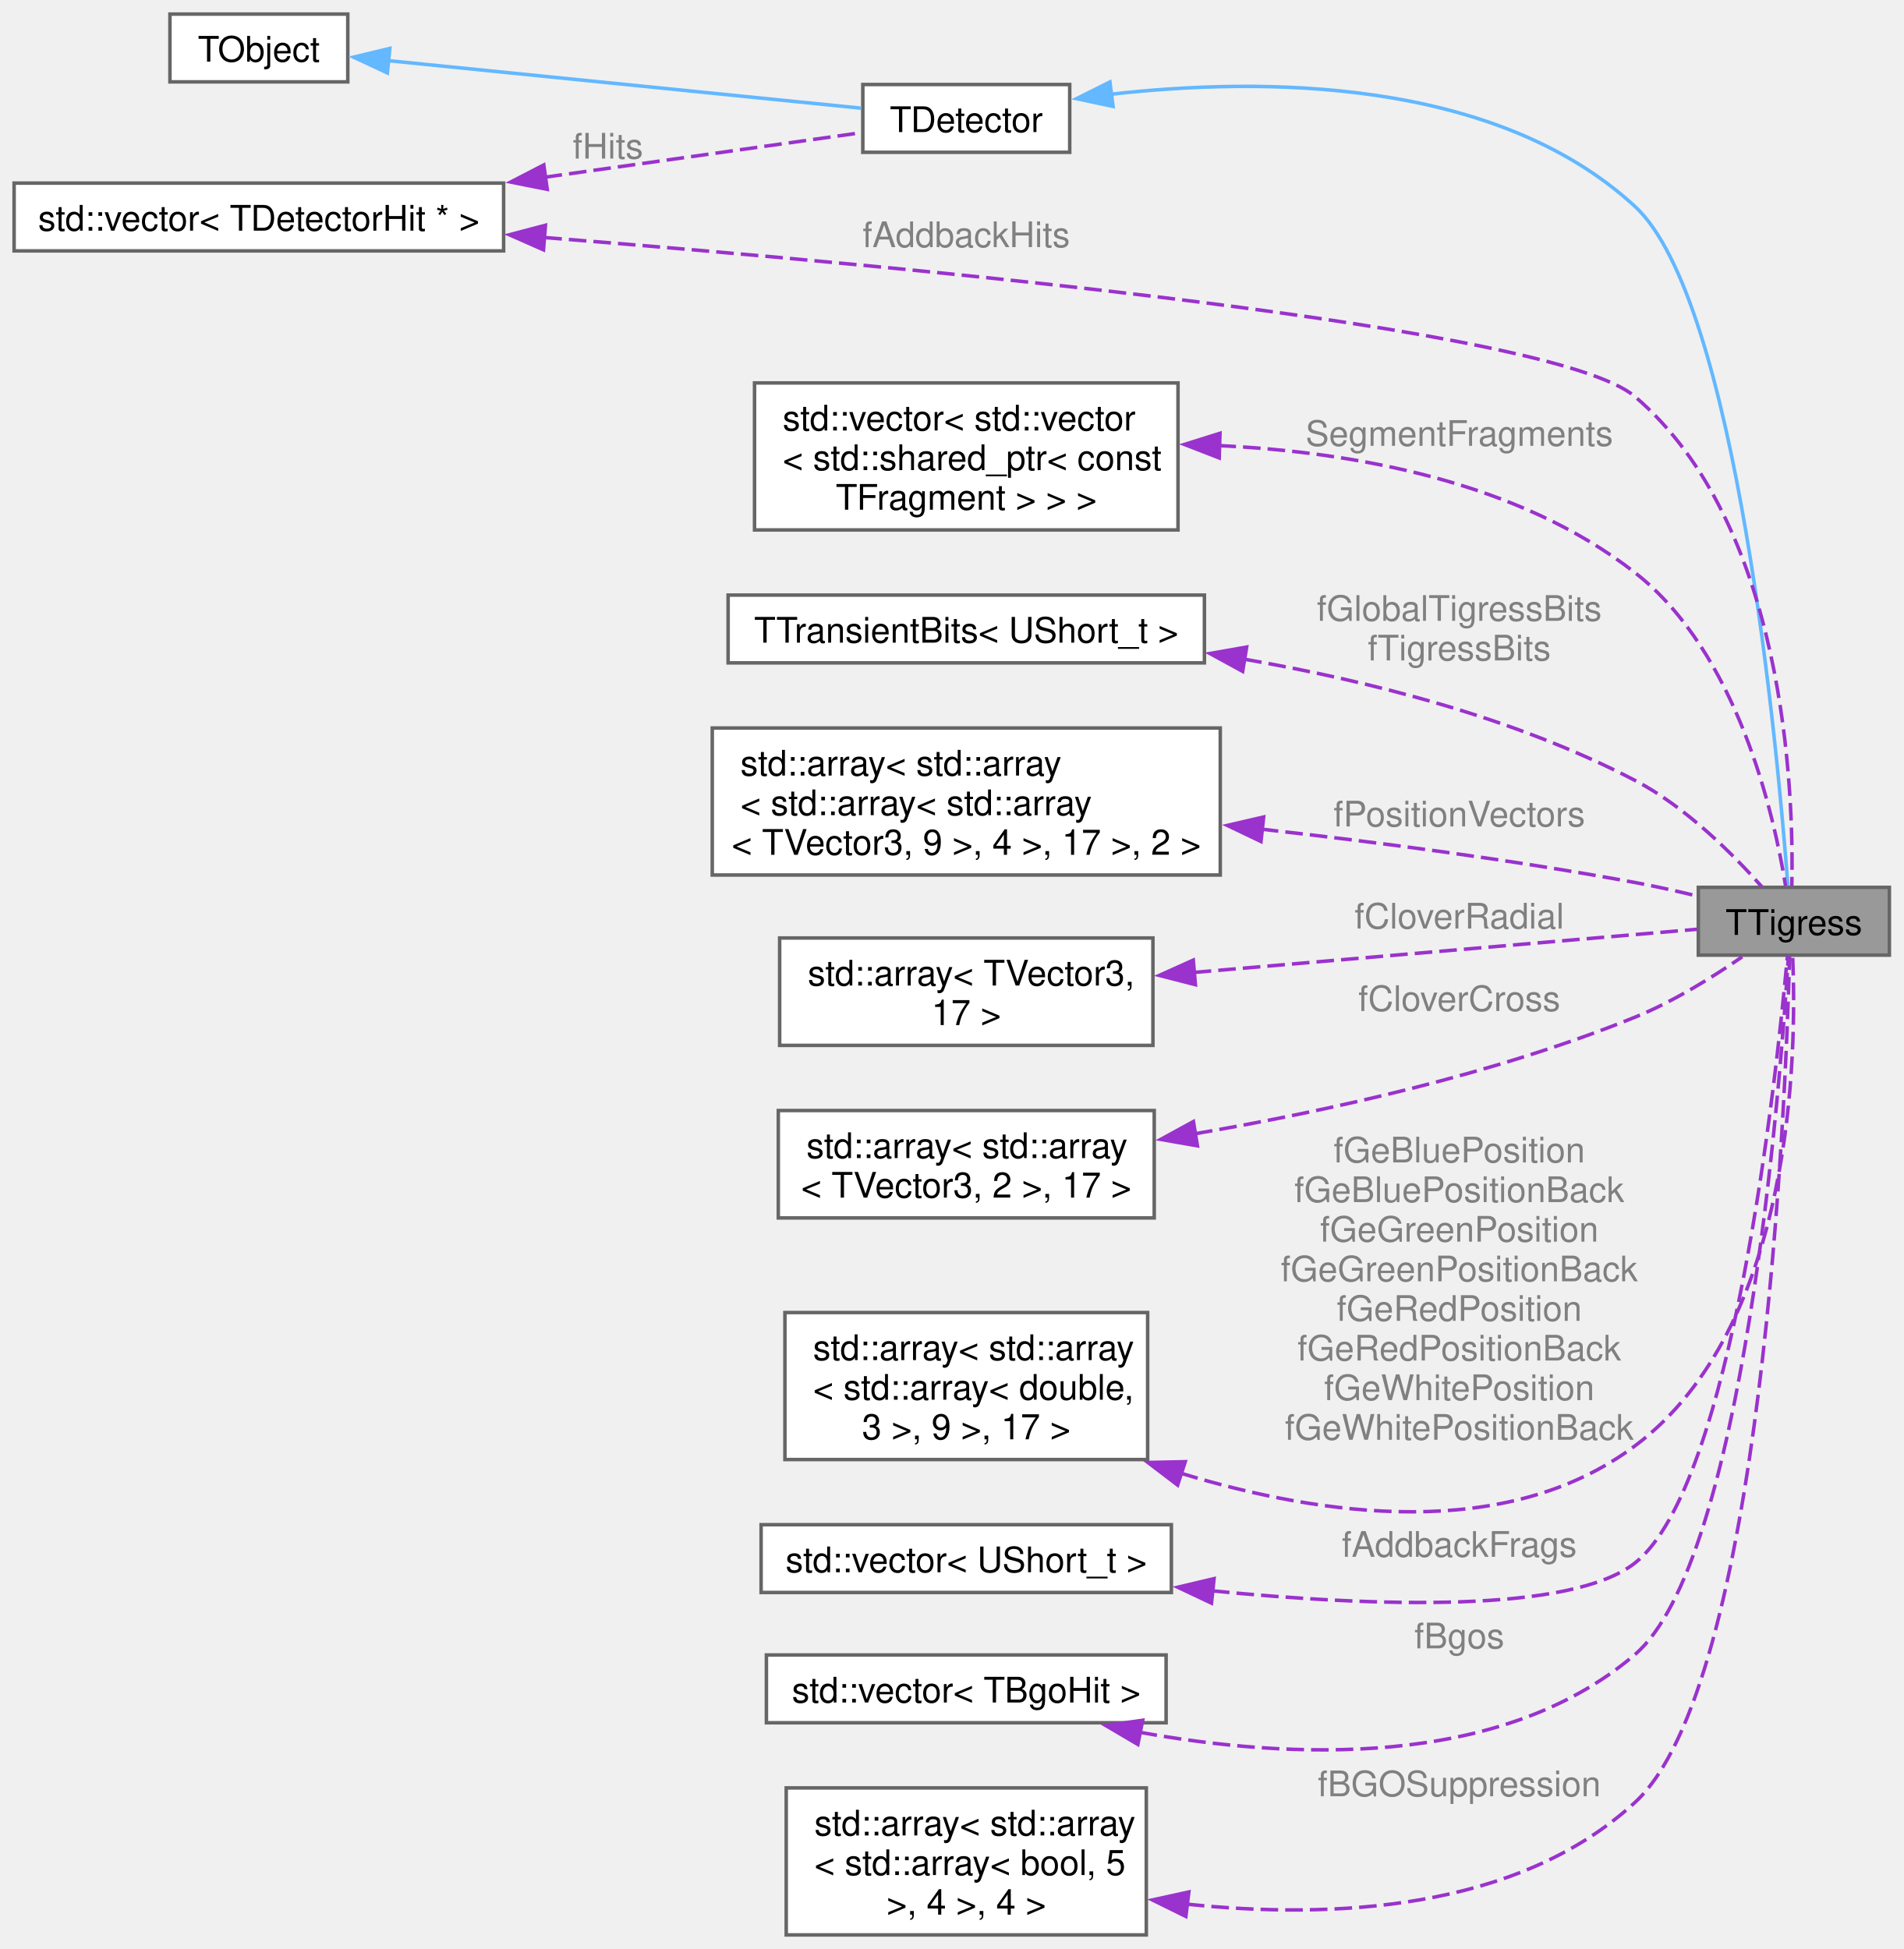
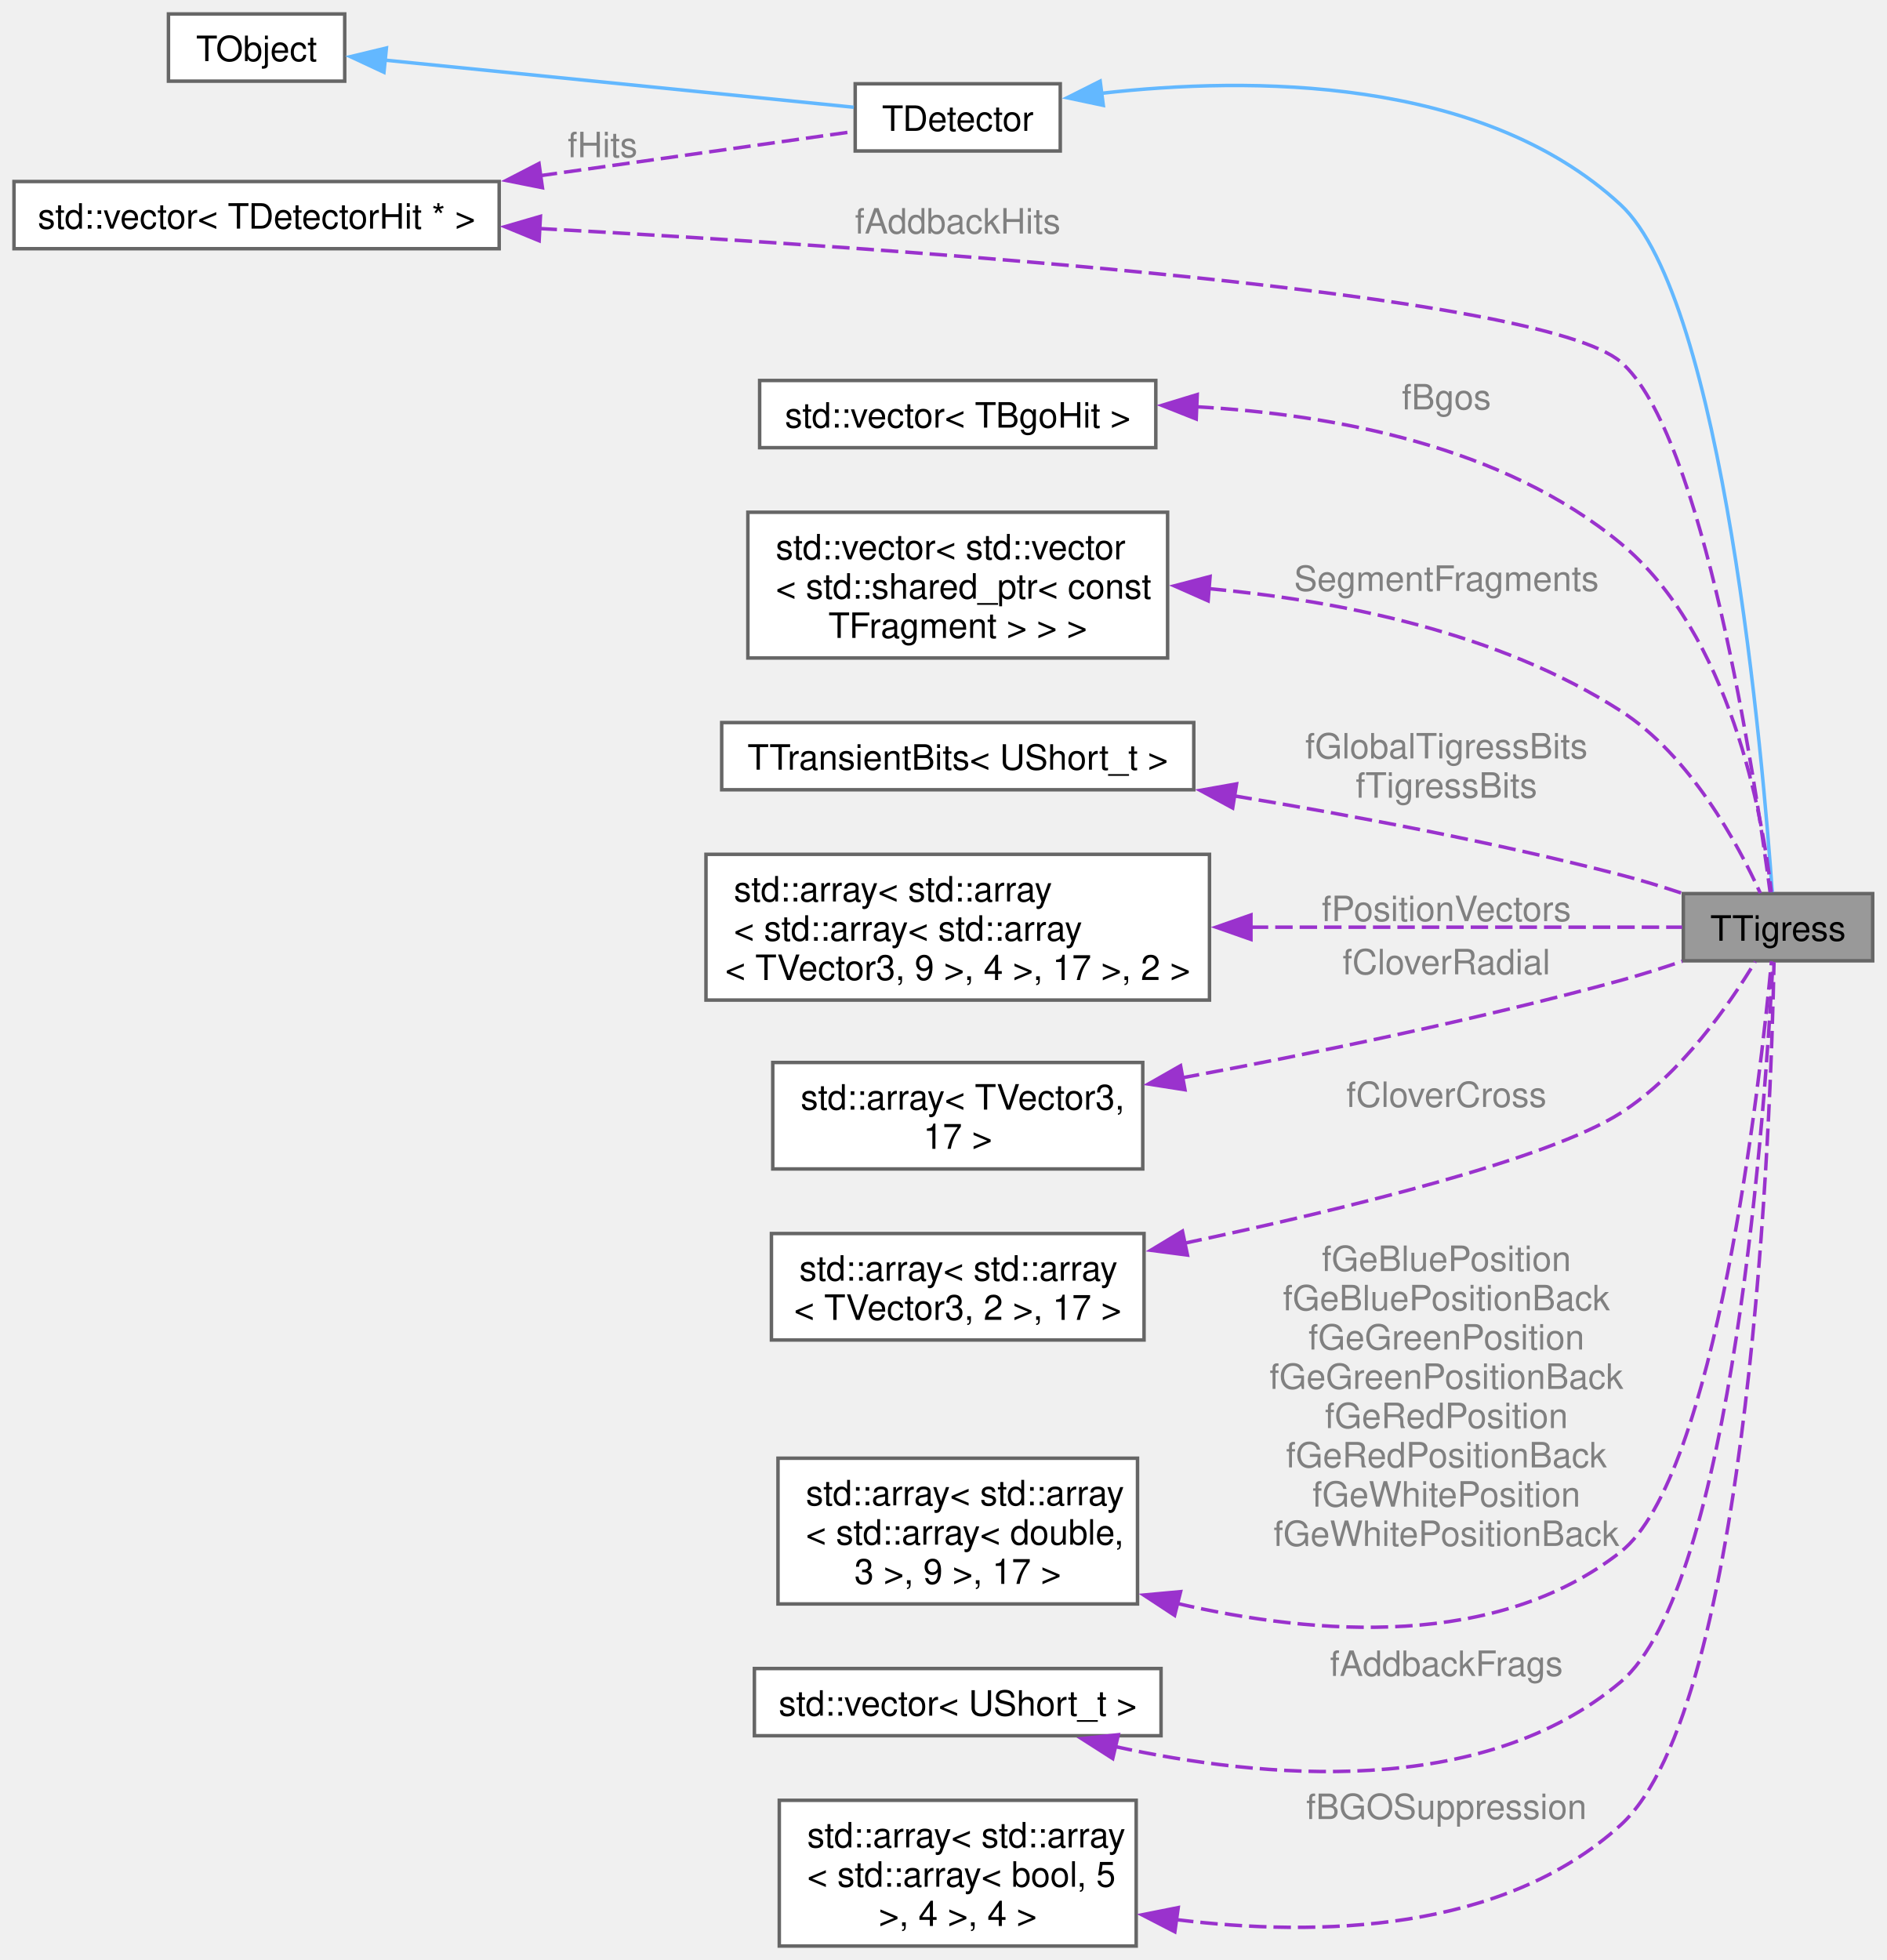
- <svg xmlns="http://www.w3.org/2000/svg" xmlns:xlink="http://www.w3.org/1999/xlink" width="541pt" height="554pt" viewBox="0.00 0.00 540.50 553.50">
-   <g id="graph0" class="graph" transform="scale(1 1) rotate(0) translate(4 549.5)">
+ <svg xmlns="http://www.w3.org/2000/svg" xmlns:xlink="http://www.w3.org/1999/xlink" width="541pt" height="562pt" viewBox="0.00 0.00 540.50 561.50">
+   <g id="graph0" class="graph" transform="scale(1 1) rotate(0) translate(4 557.5)">
    <g id="Node000001" class="node">
      <g id="a_Node000001">
        <a xlink:title=" ">
-           <polygon fill="#999999" stroke="#666666" points="532.5,-297.5 478.25,-297.5 478.25,-278.25 532.5,-278.25 532.5,-297.5" />
-           <text text-anchor="middle" x="505.38" y="-284" font-family="Helvetica,sans-Serif" font-size="10.00">TTigress</text>
+           <polygon fill="#999999" stroke="#666666" points="532.5,-301.5 478.25,-301.5 478.25,-282.25 532.5,-282.25 532.5,-301.5" />
+           <text text-anchor="middle" x="505.38" y="-288" font-family="Helvetica,sans-Serif" font-size="10.00">TTigress</text>
        </a>
      </g>
    </g>
    <g id="Node000002" class="node">
      <g id="a_Node000002">
        <a xlink:href="class_t_detector.html" target="_top" xlink:title=" ">
-           <polygon fill="white" stroke="#666666" points="299.75,-525.5 241,-525.5 241,-506.25 299.75,-506.25 299.75,-525.5" />
-           <text text-anchor="middle" x="270.38" y="-512" font-family="Helvetica,sans-Serif" font-size="10.00">TDetector</text>
+           <polygon fill="white" stroke="#666666" points="299.75,-533.5 241,-533.5 241,-514.25 299.75,-514.25 299.75,-533.5" />
+           <text text-anchor="middle" x="270.38" y="-520" font-family="Helvetica,sans-Serif" font-size="10.00">TDetector</text>
        </a>
      </g>
    </g>
    <g id="edge1_Node000001_Node000002" class="edge">
      <g id="a_edge1_Node000001_Node000002">
        <a xlink:title=" ">
-           <path fill="none" stroke="#63b8ff" d="M311.5,-522.74C353.99,-527.55 420.33,-527.64 460.25,-490.88 489.24,-464.19 500.89,-335.17 503.68,-297.95" />
-           <polygon fill="#63b8ff" stroke="#63b8ff" points="312.06,-519.28 301.69,-521.48 311.17,-526.23 312.06,-519.28" />
+           <path fill="none" stroke="#63b8ff" d="M311.53,-530.77C354.05,-535.6 420.4,-535.72 460.25,-498.88 489.79,-471.56 501.08,-339.49 503.73,-301.89" />
+           <polygon fill="#63b8ff" stroke="#63b8ff" points="312.08,-527.31 301.72,-529.5 311.18,-534.25 312.08,-527.31" />
        </a>
      </g>
    </g>
    <g id="Node000003" class="node">
      <g id="a_Node000003">
        <a xlink:title=" ">
-           <polygon fill="white" stroke="#666666" points="94.75,-545.5 44.25,-545.5 44.25,-526.25 94.75,-526.25 94.75,-545.5" />
-           <text text-anchor="middle" x="69.5" y="-532" font-family="Helvetica,sans-Serif" font-size="10.00">TObject</text>
+           <polygon fill="white" stroke="#666666" points="94.75,-553.5 44.25,-553.5 44.25,-534.25 94.75,-534.25 94.75,-553.5" />
+           <text text-anchor="middle" x="69.5" y="-540" font-family="Helvetica,sans-Serif" font-size="10.00">TObject</text>
        </a>
      </g>
    </g>
    <g id="edge2_Node000002_Node000003" class="edge">
      <g id="a_edge2_Node000002_Node000003">
        <a xlink:title=" ">
-           <path fill="none" stroke="#63b8ff" d="M106.3,-532.27C144.76,-528.41 205.11,-522.34 240.6,-518.77" />
-           <polygon fill="#63b8ff" stroke="#63b8ff" points="105.99,-528.79 96.39,-533.27 106.69,-535.75 105.99,-528.79" />
+           <path fill="none" stroke="#63b8ff" d="M106.3,-540.27C144.76,-536.41 205.11,-530.34 240.6,-526.77" />
+           <polygon fill="#63b8ff" stroke="#63b8ff" points="105.99,-536.79 96.39,-541.27 106.69,-543.75 105.99,-536.79" />
        </a>
      </g>
    </g>
    <g id="Node000004" class="node">
      <g id="a_Node000004">
        <a xlink:title=" ">
-           <polygon fill="white" stroke="#666666" points="139,-497.5 0,-497.5 0,-478.25 139,-478.25 139,-497.5" />
-           <text text-anchor="middle" x="69.5" y="-484" font-family="Helvetica,sans-Serif" font-size="10.00">std::vector&lt; TDetectorHit * &gt;</text>
-         </a>
-       </g>
-     </g>
-     <g id="edge10_Node000001_Node000004" class="edge">
-       <g id="a_edge10_Node000001_Node000004">
-         <a xlink:title=" ">
-           <path fill="none" stroke="#9a32cd" stroke-dasharray="5,2" d="M150.54,-482.05C257.72,-473.55 437.15,-456.59 460.25,-436.88 502.93,-400.45 505.39,-324.85 504.8,-297.78" />
-           <polygon fill="#9a32cd" stroke="#9a32cd" points="150.33,-478.55 140.63,-482.83 150.88,-485.53 150.33,-478.55" />
-         </a>
-       </g>
-       <text text-anchor="middle" x="270.38" y="-479.32" font-family="Helvetica,sans-Serif" font-size="10.00" fill="grey"> fAddbackHits</text>
+           <polygon fill="white" stroke="#666666" points="139,-505.5 0,-505.5 0,-486.25 139,-486.25 139,-505.5" />
+           <text text-anchor="middle" x="69.5" y="-492" font-family="Helvetica,sans-Serif" font-size="10.00">std::vector&lt; TDetectorHit * &gt;</text>
+         </a>
+       </g>
+     </g>
+     <g id="edge11_Node000001_Node000004" class="edge">
+       <g id="a_edge11_Node000001_Node000004">
+         <a xlink:title=" ">
+           <path fill="none" stroke="#9a32cd" stroke-dasharray="5,2" d="M150.56,-492.03C257.75,-486.16 437.2,-473.53 460.25,-453.88 483.98,-433.64 498.87,-334.03 503.12,-301.89" />
+           <polygon fill="#9a32cd" stroke="#9a32cd" points="150.45,-488.53 140.65,-492.56 150.82,-495.52 150.45,-488.53" />
+         </a>
+       </g>
+       <text text-anchor="middle" x="270.38" y="-490.6" font-family="Helvetica,sans-Serif" font-size="10.00" fill="grey"> fAddbackHits</text>
    </g>
    <g id="edge3_Node000002_Node000004" class="edge">
      <g id="a_edge3_Node000002_Node000004">
        <a xlink:title=" ">
-           <path fill="none" stroke="#9a32cd" stroke-dasharray="5,2" d="M150.63,-499.16C182.48,-503.64 217.07,-508.51 240.66,-511.83" />
-           <polygon fill="#9a32cd" stroke="#9a32cd" points="151.39,-495.73 141,-497.8 150.41,-502.66 151.39,-495.73" />
-         </a>
-       </g>
-       <text text-anchor="middle" x="168.62" y="-504.46" font-family="Helvetica,sans-Serif" font-size="10.00" fill="grey"> fHits</text>
+           <path fill="none" stroke="#9a32cd" stroke-dasharray="5,2" d="M150.63,-507.16C182.48,-511.64 217.07,-516.51 240.66,-519.83" />
+           <polygon fill="#9a32cd" stroke="#9a32cd" points="151.39,-503.73 141,-505.8 150.41,-510.66 151.39,-503.73" />
+         </a>
+       </g>
+       <text text-anchor="middle" x="168.62" y="-512.46" font-family="Helvetica,sans-Serif" font-size="10.00" fill="grey"> fHits</text>
    </g>
    <g id="Node000005" class="node">
      <g id="a_Node000005">
        <a xlink:title=" ">
-           <polygon fill="white" stroke="#666666" points="330.5,-440.75 210.25,-440.75 210.25,-399 330.5,-399 330.5,-440.75" />
-           <text text-anchor="start" x="218.25" y="-427.25" font-family="Helvetica,sans-Serif" font-size="10.00">std::vector&lt; std::vector</text>
-           <text text-anchor="start" x="218.25" y="-416" font-family="Helvetica,sans-Serif" font-size="10.00">&lt; std::shared_ptr&lt; const</text>
-           <text text-anchor="middle" x="270.38" y="-404.75" font-family="Helvetica,sans-Serif" font-size="10.00"> TFragment &gt; &gt; &gt;</text>
+           <polygon fill="white" stroke="#666666" points="327.12,-448.5 213.62,-448.5 213.62,-429.25 327.12,-429.25 327.12,-448.5" />
+           <text text-anchor="middle" x="270.38" y="-435" font-family="Helvetica,sans-Serif" font-size="10.00">std::vector&lt; TBgoHit &gt;</text>
        </a>
      </g>
    </g>
    <g id="edge4_Node000001_Node000005" class="edge">
      <g id="a_edge4_Node000001_Node000005">
        <a xlink:title=" ">
-           <path fill="none" stroke="#9a32cd" stroke-dasharray="5,2" d="M341.97,-422.96C380.53,-421.13 427.04,-412.77 460.25,-386.88 489.34,-364.2 499.75,-318.21 503.03,-297.9" />
-           <polygon fill="#9a32cd" stroke="#9a32cd" points="342.2,-419.45 332.32,-423.28 342.42,-426.45 342.2,-419.45" />
-         </a>
-       </g>
-       <text text-anchor="middle" x="410.38" y="-422.88" font-family="Helvetica,sans-Serif" font-size="10.00" fill="grey"> SegmentFragments</text>
+           <path fill="none" stroke="#9a32cd" stroke-dasharray="5,2" d="M338.73,-440.97C378.15,-438.76 426.63,-429.7 460.25,-401.88 491.79,-375.77 500.96,-323.78 503.48,-301.92" />
+           <polygon fill="#9a32cd" stroke="#9a32cd" points="338.7,-437.47 328.85,-441.37 338.99,-444.46 338.7,-437.47" />
+         </a>
+       </g>
+       <text text-anchor="middle" x="410.38" y="-440.21" font-family="Helvetica,sans-Serif" font-size="10.00" fill="grey"> fBgos</text>
    </g>
    <g id="Node000006" class="node">
      <g id="a_Node000006">
-         <a xlink:href="class_t_transient_bits.html" target="_top" xlink:title=" ">
-           <polygon fill="white" stroke="#666666" points="338,-380.5 202.75,-380.5 202.75,-361.25 338,-361.25 338,-380.5" />
-           <text text-anchor="middle" x="270.38" y="-367" font-family="Helvetica,sans-Serif" font-size="10.00">TTransientBits&lt; UShort_t &gt;</text>
+         <a xlink:title=" ">
+           <polygon fill="white" stroke="#666666" points="330.5,-410.75 210.25,-410.75 210.25,-369 330.5,-369 330.5,-410.75" />
+           <text text-anchor="start" x="218.25" y="-397.25" font-family="Helvetica,sans-Serif" font-size="10.00">std::vector&lt; std::vector</text>
+           <text text-anchor="start" x="218.25" y="-386" font-family="Helvetica,sans-Serif" font-size="10.00">&lt; std::shared_ptr&lt; const</text>
+           <text text-anchor="middle" x="270.38" y="-374.75" font-family="Helvetica,sans-Serif" font-size="10.00"> TFragment &gt; &gt; &gt;</text>
        </a>
      </g>
    </g>
    <g id="edge5_Node000001_Node000006" class="edge">
      <g id="a_edge5_Node000001_Node000006">
        <a xlink:title=" ">
-           <path fill="none" stroke="#9a32cd" stroke-dasharray="5,2" d="M349.3,-362.3C384.64,-356.16 426.07,-345.68 460.25,-327.88 474.74,-320.33 488.15,-306.86 496.3,-297.66" />
-           <polygon fill="#9a32cd" stroke="#9a32cd" points="348.86,-358.83 339.56,-363.91 349.99,-365.74 348.86,-358.83" />
-         </a>
-       </g>
-       <text text-anchor="middle" x="410.38" y="-373.19" font-family="Helvetica,sans-Serif" font-size="10.00" fill="grey"> fGlobalTigressBits</text>
-       <text text-anchor="middle" x="410.38" y="-361.94" font-family="Helvetica,sans-Serif" font-size="10.00" fill="grey">fTigressBits</text>
+           <path fill="none" stroke="#9a32cd" stroke-dasharray="5,2" d="M342.31,-388.87C379.89,-385.39 425.36,-376.25 460.25,-353.88 480.27,-341.04 493.95,-315.6 500.31,-301.63" />
+           <polygon fill="#9a32cd" stroke="#9a32cd" points="342.11,-385.37 332.42,-389.66 342.67,-392.35 342.11,-385.37" />
+         </a>
+       </g>
+       <text text-anchor="middle" x="410.38" y="-388.23" font-family="Helvetica,sans-Serif" font-size="10.00" fill="grey"> SegmentFragments</text>
    </g>
    <g id="Node000007" class="node">
      <g id="a_Node000007">
-         <a xlink:title=" ">
-           <polygon fill="white" stroke="#666666" points="342.5,-342.75 198.25,-342.75 198.25,-301 342.5,-301 342.5,-342.75" />
-           <text text-anchor="start" x="206.25" y="-329.25" font-family="Helvetica,sans-Serif" font-size="10.00">std::array&lt; std::array</text>
-           <text text-anchor="start" x="206.25" y="-318" font-family="Helvetica,sans-Serif" font-size="10.00">&lt; std::array&lt; std::array</text>
-           <text text-anchor="middle" x="270.38" y="-306.75" font-family="Helvetica,sans-Serif" font-size="10.00">&lt; TVector3, 9 &gt;, 4 &gt;, 17 &gt;, 2 &gt;</text>
+         <a xlink:href="class_t_transient_bits.html" target="_top" xlink:title=" ">
+           <polygon fill="white" stroke="#666666" points="338,-350.5 202.75,-350.5 202.75,-331.25 338,-331.25 338,-350.5" />
+           <text text-anchor="middle" x="270.38" y="-337" font-family="Helvetica,sans-Serif" font-size="10.00">TTransientBits&lt; UShort_t &gt;</text>
        </a>
      </g>
    </g>
    <g id="edge6_Node000001_Node000007" class="edge">
      <g id="a_edge6_Node000001_Node000007">
        <a xlink:title=" ">
-           <path fill="none" stroke="#9a32cd" stroke-dasharray="5,2" d="M354.02,-314.04C387.18,-310.32 425.67,-305.27 460.25,-298.88 466,-297.81 472.11,-296.45 477.89,-295.04" />
-           <polygon fill="#9a32cd" stroke="#9a32cd" points="354.06,-310.52 344.5,-315.09 354.82,-317.48 354.06,-310.52" />
-         </a>
-       </g>
-       <text text-anchor="middle" x="410.38" y="-314.8" font-family="Helvetica,sans-Serif" font-size="10.00" fill="grey"> fPositionVectors</text>
+           <path fill="none" stroke="#9a32cd" stroke-dasharray="5,2" d="M349.68,-329.48C383.88,-323.81 424.31,-316.16 460.25,-306.88 466.05,-305.38 472.18,-303.49 477.97,-301.57" />
+           <polygon fill="#9a32cd" stroke="#9a32cd" points="349.14,-326.02 339.83,-331.08 350.26,-332.93 349.14,-326.02" />
+         </a>
+       </g>
+       <text text-anchor="middle" x="410.38" y="-340.22" font-family="Helvetica,sans-Serif" font-size="10.00" fill="grey"> fGlobalTigressBits</text>
+       <text text-anchor="middle" x="410.38" y="-328.97" font-family="Helvetica,sans-Serif" font-size="10.00" fill="grey">fTigressBits</text>
    </g>
    <g id="Node000008" class="node">
      <g id="a_Node000008">
        <a xlink:title=" ">
-           <polygon fill="white" stroke="#666666" points="323.38,-283.12 217.38,-283.12 217.38,-252.62 323.38,-252.62 323.38,-283.12" />
-           <text text-anchor="start" x="225.38" y="-269.62" font-family="Helvetica,sans-Serif" font-size="10.00">std::array&lt; TVector3,</text>
-           <text text-anchor="middle" x="270.38" y="-258.38" font-family="Helvetica,sans-Serif" font-size="10.00"> 17 &gt;</text>
+           <polygon fill="white" stroke="#666666" points="342.5,-312.75 198.25,-312.75 198.25,-271 342.5,-271 342.5,-312.75" />
+           <text text-anchor="start" x="206.25" y="-299.25" font-family="Helvetica,sans-Serif" font-size="10.00">std::array&lt; std::array</text>
+           <text text-anchor="start" x="206.25" y="-288" font-family="Helvetica,sans-Serif" font-size="10.00">&lt; std::array&lt; std::array</text>
+           <text text-anchor="middle" x="270.38" y="-276.75" font-family="Helvetica,sans-Serif" font-size="10.00">&lt; TVector3, 9 &gt;, 4 &gt;, 17 &gt;, 2 &gt;</text>
        </a>
      </g>
    </g>
    <g id="edge7_Node000001_Node000008" class="edge">
      <g id="a_edge7_Node000001_Node000008">
        <a xlink:title=" ">
-           <path fill="none" stroke="#9a32cd" stroke-dasharray="5,2" d="M334.95,-273.33C381.89,-277.36 443.37,-282.64 477.89,-285.6" />
-           <polygon fill="#9a32cd" stroke="#9a32cd" points="335.44,-269.86 325.17,-272.49 334.84,-276.84 335.44,-269.86" />
-         </a>
-       </g>
-       <text text-anchor="middle" x="410.38" y="-285.8" font-family="Helvetica,sans-Serif" font-size="10.00" fill="grey"> fCloverRadial</text>
+           <path fill="none" stroke="#9a32cd" stroke-dasharray="5,2" d="M354.33,-291.88C397.76,-291.88 447.98,-291.88 477.91,-291.88" />
+           <polygon fill="#9a32cd" stroke="#9a32cd" points="354.38,-288.38 344.38,-291.88 354.38,-295.38 354.38,-288.38" />
+         </a>
+       </g>
+       <text text-anchor="middle" x="410.38" y="-293.62" font-family="Helvetica,sans-Serif" font-size="10.00" fill="grey"> fPositionVectors</text>
    </g>
    <g id="Node000009" class="node">
      <g id="a_Node000009">
        <a xlink:title=" ">
-           <polygon fill="white" stroke="#666666" points="323.75,-234.12 217,-234.12 217,-203.62 323.75,-203.62 323.75,-234.12" />
-           <text text-anchor="start" x="225" y="-220.62" font-family="Helvetica,sans-Serif" font-size="10.00">std::array&lt; std::array</text>
-           <text text-anchor="middle" x="270.38" y="-209.38" font-family="Helvetica,sans-Serif" font-size="10.00">&lt; TVector3, 2 &gt;, 17 &gt;</text>
+           <polygon fill="white" stroke="#666666" points="323.38,-253.12 217.38,-253.12 217.38,-222.62 323.38,-222.62 323.38,-253.12" />
+           <text text-anchor="start" x="225.38" y="-239.62" font-family="Helvetica,sans-Serif" font-size="10.00">std::array&lt; TVector3,</text>
+           <text text-anchor="middle" x="270.38" y="-228.38" font-family="Helvetica,sans-Serif" font-size="10.00"> 17 &gt;</text>
        </a>
      </g>
    </g>
    <g id="edge8_Node000001_Node000009" class="edge">
      <g id="a_edge8_Node000001_Node000009">
        <a xlink:title=" ">
-           <path fill="none" stroke="#9a32cd" stroke-dasharray="5,2" d="M335.34,-227.53C372.69,-233.92 420.2,-244.38 460.25,-260.62 471.1,-265.03 482.31,-271.98 490.71,-277.77" />
-           <polygon fill="#9a32cd" stroke="#9a32cd" points="336.02,-224.09 325.59,-225.92 334.88,-231 336.02,-224.09" />
-         </a>
-       </g>
-       <text text-anchor="middle" x="410.38" y="-262.38" font-family="Helvetica,sans-Serif" font-size="10.00" fill="grey"> fCloverCross</text>
+           <path fill="none" stroke="#9a32cd" stroke-dasharray="5,2" d="M334.62,-248.72C371.54,-255.57 418.85,-265.28 460.25,-276.62 466.03,-278.21 472.16,-280.15 477.95,-282.12" />
+           <polygon fill="#9a32cd" stroke="#9a32cd" points="335.47,-245.31 325,-246.95 334.21,-252.2 335.47,-245.31" />
+         </a>
+       </g>
+       <text text-anchor="middle" x="410.38" y="-278.38" font-family="Helvetica,sans-Serif" font-size="10.00" fill="grey"> fCloverRadial</text>
    </g>
    <g id="Node000010" class="node">
      <g id="a_Node000010">
        <a xlink:title=" ">
-           <polygon fill="white" stroke="#666666" points="321.88,-176.75 218.88,-176.75 218.88,-135 321.88,-135 321.88,-176.75" />
-           <text text-anchor="start" x="226.88" y="-163.25" font-family="Helvetica,sans-Serif" font-size="10.00">std::array&lt; std::array</text>
-           <text text-anchor="start" x="226.88" y="-152" font-family="Helvetica,sans-Serif" font-size="10.00">&lt; std::array&lt; double,</text>
-           <text text-anchor="middle" x="270.38" y="-140.75" font-family="Helvetica,sans-Serif" font-size="10.00"> 3 &gt;, 9 &gt;, 17 &gt;</text>
+           <polygon fill="white" stroke="#666666" points="323.75,-204.12 217,-204.12 217,-173.62 323.75,-173.62 323.75,-204.12" />
+           <text text-anchor="start" x="225" y="-190.62" font-family="Helvetica,sans-Serif" font-size="10.00">std::array&lt; std::array</text>
+           <text text-anchor="middle" x="270.38" y="-179.38" font-family="Helvetica,sans-Serif" font-size="10.00">&lt; TVector3, 2 &gt;, 17 &gt;</text>
        </a>
      </g>
    </g>
    <g id="edge9_Node000001_Node000010" class="edge">
      <g id="a_edge9_Node000001_Node000010">
        <a xlink:title=" ">
-           <path fill="none" stroke="#9a32cd" stroke-dasharray="5,2" d="M331.29,-131.13C371.57,-118.79 423.76,-111.63 460.25,-138.88 505.43,-172.61 506.25,-250.57 505.03,-278.06" />
-           <polygon fill="#9a32cd" stroke="#9a32cd" points="330.39,-127.74 321.97,-134.16 332.56,-134.39 330.39,-127.74" />
-         </a>
-       </g>
-       <text text-anchor="middle" x="410.38" y="-219.38" font-family="Helvetica,sans-Serif" font-size="10.00" fill="grey"> fGeBluePosition</text>
-       <text text-anchor="middle" x="410.38" y="-208.12" font-family="Helvetica,sans-Serif" font-size="10.00" fill="grey">fGeBluePositionBack</text>
-       <text text-anchor="middle" x="410.38" y="-196.88" font-family="Helvetica,sans-Serif" font-size="10.00" fill="grey">fGeGreenPosition</text>
-       <text text-anchor="middle" x="410.38" y="-185.62" font-family="Helvetica,sans-Serif" font-size="10.00" fill="grey">fGeGreenPositionBack</text>
-       <text text-anchor="middle" x="410.38" y="-174.38" font-family="Helvetica,sans-Serif" font-size="10.00" fill="grey">fGeRedPosition</text>
-       <text text-anchor="middle" x="410.38" y="-163.12" font-family="Helvetica,sans-Serif" font-size="10.00" fill="grey">fGeRedPositionBack</text>
-       <text text-anchor="middle" x="410.38" y="-151.88" font-family="Helvetica,sans-Serif" font-size="10.00" fill="grey">fGeWhitePosition</text>
-       <text text-anchor="middle" x="410.38" y="-140.62" font-family="Helvetica,sans-Serif" font-size="10.00" fill="grey">fGeWhitePositionBack</text>
+           <path fill="none" stroke="#9a32cd" stroke-dasharray="5,2" d="M335.38,-201.35C381.65,-211.18 439.52,-225.39 460.25,-238.62 477.66,-249.74 491.59,-269.96 498.86,-282.03" />
+           <polygon fill="#9a32cd" stroke="#9a32cd" points="336.19,-197.95 325.68,-199.32 334.75,-204.8 336.19,-197.95" />
+         </a>
+       </g>
+       <text text-anchor="middle" x="410.38" y="-240.38" font-family="Helvetica,sans-Serif" font-size="10.00" fill="grey"> fCloverCross</text>
    </g>
    <g id="Node000011" class="node">
      <g id="a_Node000011">
        <a xlink:title=" ">
-           <polygon fill="white" stroke="#666666" points="328.62,-116.5 212.12,-116.5 212.12,-97.25 328.62,-97.25 328.62,-116.5" />
-           <text text-anchor="middle" x="270.38" y="-103" font-family="Helvetica,sans-Serif" font-size="10.00">std::vector&lt; UShort_t &gt;</text>
-         </a>
-       </g>
-     </g>
-     <g id="edge11_Node000001_Node000011" class="edge">
-       <g id="a_edge11_Node000001_Node000011">
-         <a xlink:title=" ">
-           <path fill="none" stroke="#9a32cd" stroke-dasharray="5,2" d="M340.14,-97.72C386.36,-93.17 442.04,-91.3 460.25,-105.62 488.01,-127.47 500.41,-243.23 503.55,-278" />
-           <polygon fill="#9a32cd" stroke="#9a32cd" points="340.01,-94.22 330.43,-98.74 340.74,-101.18 340.01,-94.22" />
-         </a>
-       </g>
-       <text text-anchor="middle" x="410.38" y="-107.38" font-family="Helvetica,sans-Serif" font-size="10.00" fill="grey"> fAddbackFrags</text>
+           <polygon fill="white" stroke="#666666" points="321.88,-139.75 218.88,-139.75 218.88,-98 321.88,-98 321.88,-139.75" />
+           <text text-anchor="start" x="226.88" y="-126.25" font-family="Helvetica,sans-Serif" font-size="10.00">std::array&lt; std::array</text>
+           <text text-anchor="start" x="226.88" y="-115" font-family="Helvetica,sans-Serif" font-size="10.00">&lt; std::array&lt; double,</text>
+           <text text-anchor="middle" x="270.38" y="-103.75" font-family="Helvetica,sans-Serif" font-size="10.00"> 3 &gt;, 9 &gt;, 17 &gt;</text>
+         </a>
+       </g>
+     </g>
+     <g id="edge10_Node000001_Node000011" class="edge">
+       <g id="a_edge10_Node000001_Node000011">
+         <a xlink:title=" ">
+           <path fill="none" stroke="#9a32cd" stroke-dasharray="5,2" d="M333.24,-98.15C373.53,-88.81 424.96,-85.23 460.25,-112.88 487.59,-134.29 500.28,-248.02 503.52,-282.17" />
+           <polygon fill="#9a32cd" stroke="#9a32cd" points="332.51,-94.73 323.66,-100.55 334.22,-101.52 332.51,-94.73" />
+         </a>
+       </g>
+       <text text-anchor="middle" x="410.38" y="-193.38" font-family="Helvetica,sans-Serif" font-size="10.00" fill="grey"> fGeBluePosition</text>
+       <text text-anchor="middle" x="410.38" y="-182.12" font-family="Helvetica,sans-Serif" font-size="10.00" fill="grey">fGeBluePositionBack</text>
+       <text text-anchor="middle" x="410.38" y="-170.88" font-family="Helvetica,sans-Serif" font-size="10.00" fill="grey">fGeGreenPosition</text>
+       <text text-anchor="middle" x="410.38" y="-159.62" font-family="Helvetica,sans-Serif" font-size="10.00" fill="grey">fGeGreenPositionBack</text>
+       <text text-anchor="middle" x="410.38" y="-148.38" font-family="Helvetica,sans-Serif" font-size="10.00" fill="grey">fGeRedPosition</text>
+       <text text-anchor="middle" x="410.38" y="-137.12" font-family="Helvetica,sans-Serif" font-size="10.00" fill="grey">fGeRedPositionBack</text>
+       <text text-anchor="middle" x="410.38" y="-125.88" font-family="Helvetica,sans-Serif" font-size="10.00" fill="grey">fGeWhitePosition</text>
+       <text text-anchor="middle" x="410.38" y="-114.62" font-family="Helvetica,sans-Serif" font-size="10.00" fill="grey">fGeWhitePositionBack</text>
    </g>
    <g id="Node000012" class="node">
      <g id="a_Node000012">
        <a xlink:title=" ">
-           <polygon fill="white" stroke="#666666" points="327.12,-79.5 213.62,-79.5 213.62,-60.25 327.12,-60.25 327.12,-79.5" />
-           <text text-anchor="middle" x="270.38" y="-66" font-family="Helvetica,sans-Serif" font-size="10.00">std::vector&lt; TBgoHit &gt;</text>
+           <polygon fill="white" stroke="#666666" points="328.62,-79.5 212.12,-79.5 212.12,-60.25 328.62,-60.25 328.62,-79.5" />
+           <text text-anchor="middle" x="270.38" y="-66" font-family="Helvetica,sans-Serif" font-size="10.00">std::vector&lt; UShort_t &gt;</text>
        </a>
      </g>
    </g>
    <g id="edge12_Node000001_Node000012" class="edge">
      <g id="a_edge12_Node000001_Node000012">
        <a xlink:title=" ">
-           <path fill="none" stroke="#9a32cd" stroke-dasharray="5,2" d="M319.59,-57.56C361.7,-49.91 421.94,-46.91 460.25,-79.62 491.09,-105.96 501.48,-240.24 503.82,-277.99" />
-           <polygon fill="#9a32cd" stroke="#9a32cd" points="319.1,-54.09 309.98,-59.47 320.47,-60.96 319.1,-54.09" />
-         </a>
-       </g>
-       <text text-anchor="middle" x="410.38" y="-81.38" font-family="Helvetica,sans-Serif" font-size="10.00" fill="grey"> fBgos</text>
+           <path fill="none" stroke="#9a32cd" stroke-dasharray="5,2" d="M315.41,-57.16C357.58,-47.9 420.49,-42.13 460.25,-75.62 492.49,-102.78 501.9,-242.97 503.92,-281.86" />
+           <polygon fill="#9a32cd" stroke="#9a32cd" points="314.78,-53.71 305.85,-59.42 316.38,-60.53 314.78,-53.71" />
+         </a>
+       </g>
+       <text text-anchor="middle" x="410.38" y="-77.38" font-family="Helvetica,sans-Serif" font-size="10.00" fill="grey"> fAddbackFrags</text>
    </g>
    <g id="Node000013" class="node">
      <g id="a_Node000013">
        <a xlink:title=" ">
          <polygon fill="white" stroke="#666666" points="321.5,-41.75 219.25,-41.75 219.25,0 321.5,0 321.5,-41.75" />
          <text text-anchor="start" x="227.25" y="-28.25" font-family="Helvetica,sans-Serif" font-size="10.00">std::array&lt; std::array</text>
          <text text-anchor="start" x="227.25" y="-17" font-family="Helvetica,sans-Serif" font-size="10.00">&lt; std::array&lt; bool, 5</text>
          <text text-anchor="middle" x="270.38" y="-5.75" font-family="Helvetica,sans-Serif" font-size="10.00"> &gt;, 4 &gt;, 4 &gt;</text>
        </a>
      </g>
    </g>
    <g id="edge13_Node000001_Node000013" class="edge">
      <g id="a_edge13_Node000001_Node000013">
        <a xlink:title=" ">
-           <path fill="none" stroke="#9a32cd" stroke-dasharray="5,2" d="M333,-8.74C374.14,-4.43 426.66,-6.81 460.25,-37.62 496.42,-70.8 503.05,-235.35 504.16,-277.85" />
-           <polygon fill="#9a32cd" stroke="#9a32cd" points="332.73,-5.25 323.23,-9.93 333.58,-12.2 332.73,-5.25" />
-         </a>
-       </g>
-       <text text-anchor="middle" x="410.38" y="-39.38" font-family="Helvetica,sans-Serif" font-size="10.00" fill="grey"> fBGOSuppression</text>
+           <path fill="none" stroke="#9a32cd" stroke-dasharray="5,2" d="M332.92,-7.57C374.02,-2.51 426.53,-4.03 460.25,-34.62 497.67,-68.57 503.38,-238.58 504.23,-281.85" />
+           <polygon fill="#9a32cd" stroke="#9a32cd" points="332.57,-4.08 323.16,-8.94 333.54,-11.01 332.57,-4.08" />
+         </a>
+       </g>
+       <text text-anchor="middle" x="410.38" y="-36.38" font-family="Helvetica,sans-Serif" font-size="10.00" fill="grey"> fBGOSuppression</text>
    </g>
  </g>
</svg>
